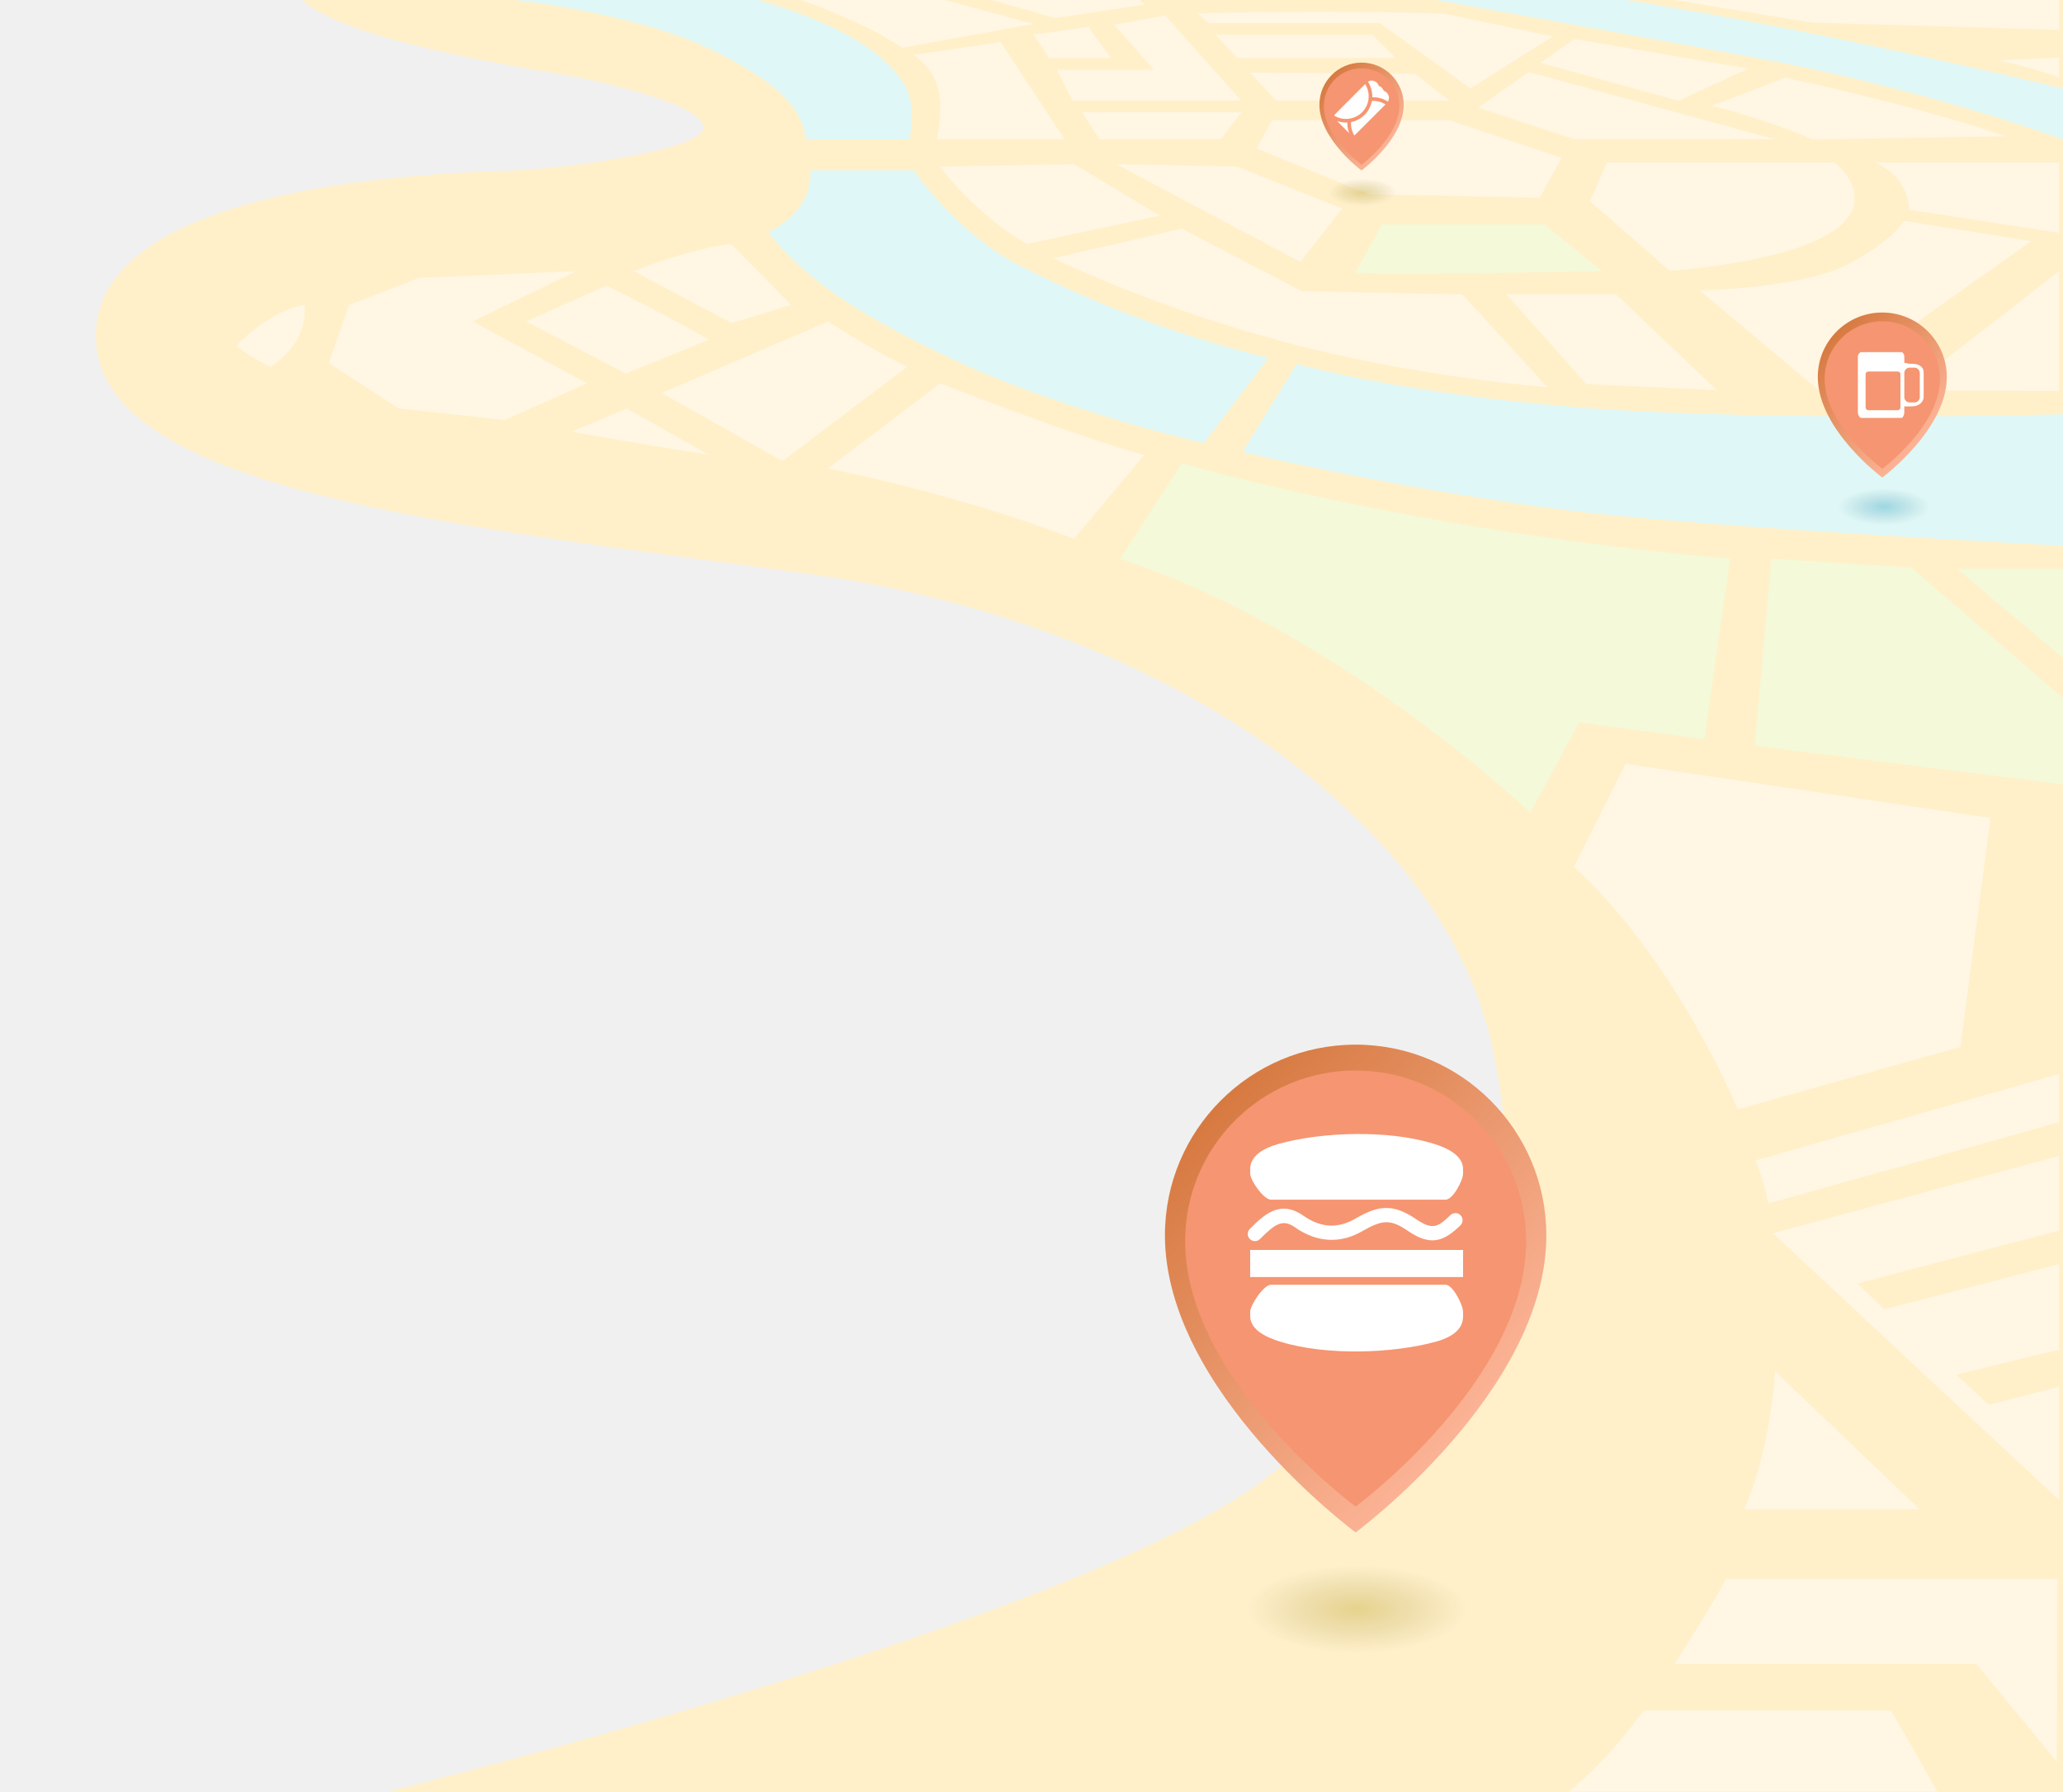
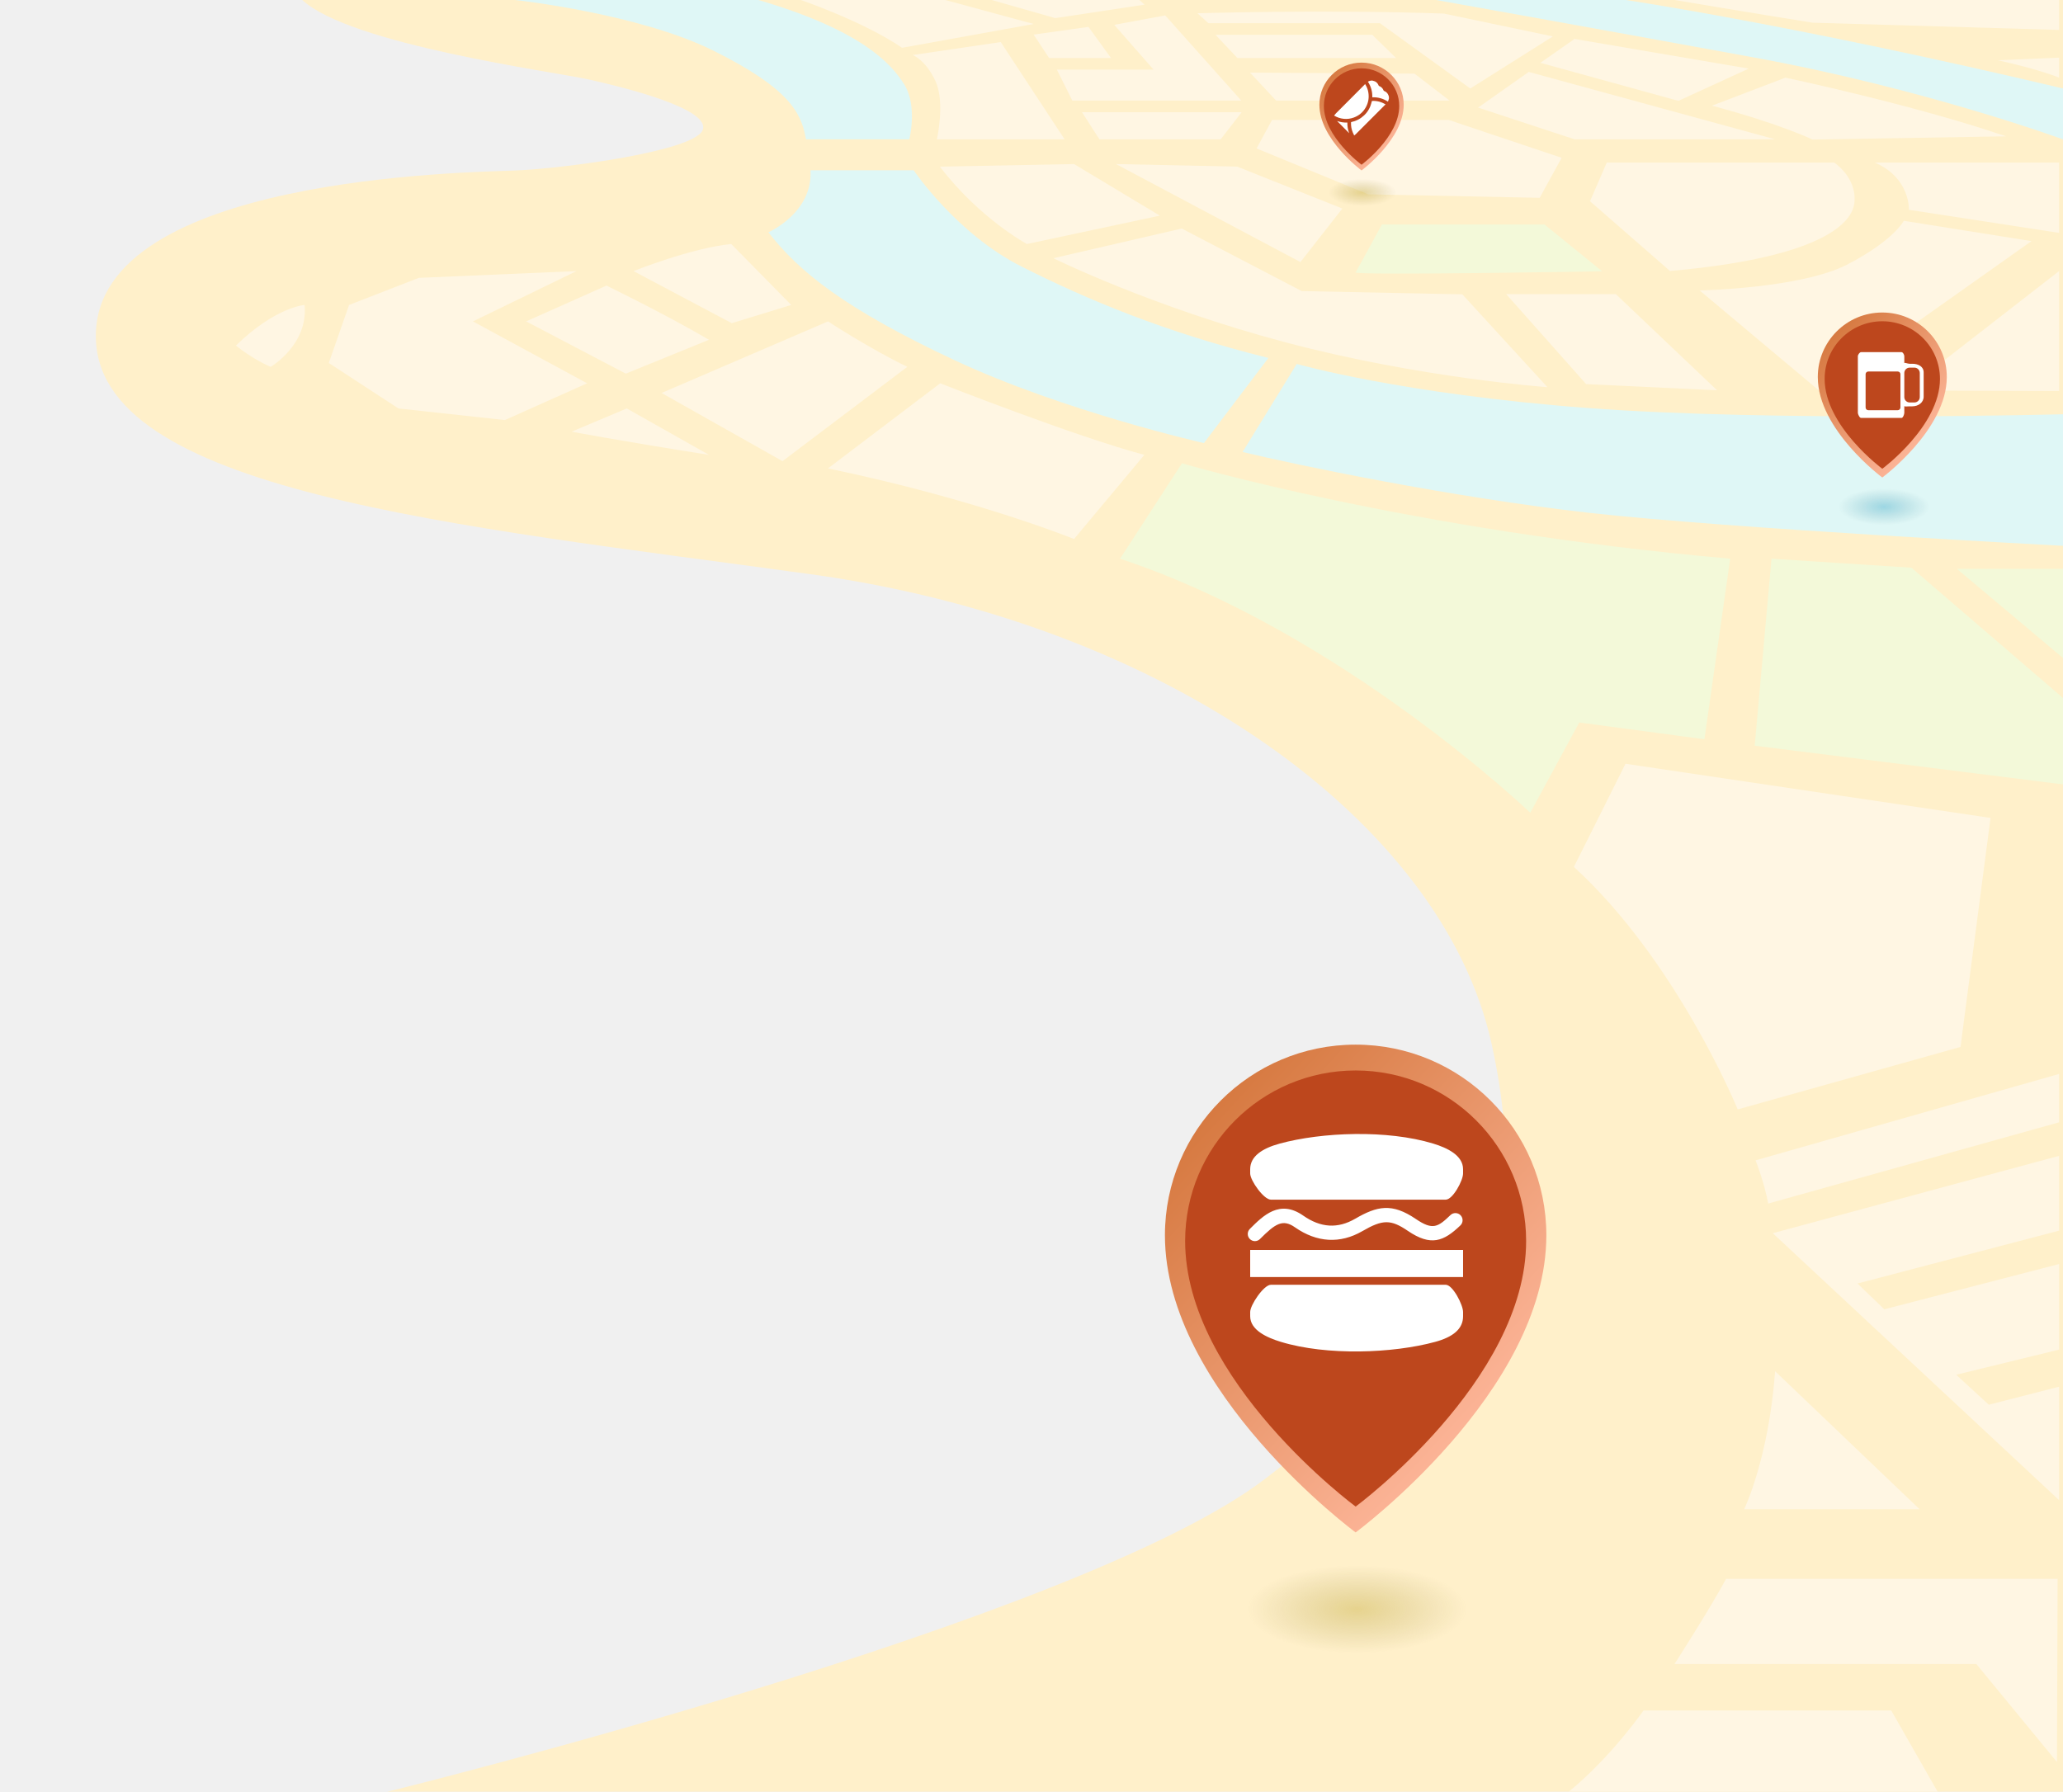
<svg xmlns="http://www.w3.org/2000/svg" version="1.1" id="Layer_1" x="0px" y="0px" width="533px" height="463px" viewBox="0 0 533 463" enable-background="new 0 0 533 463" xml:space="preserve">
  <path fill="#FFF0CA" d="M100.083,463c0,0,178.966-44.003,226.956-80.995c47.992-36.993,70.985-54.995,58.321-112.316  c-12.665-57.321-83.983-108.649-175.966-121.313c-91.982-12.664-185.298-21.331-184.631-61.989  C25.43,45.727,120.579,44.56,133.077,44.06c12.497-0.5,46.491-5,48.49-10.499c2-5.498-20.496-11.032-29.494-13.031  c-8.998-2-61.487-8.987-73.986-20.53H533v463H100.083z" />
  <g>
    <polygon fill="#F3F9D9" points="457.69,144.373 453.349,192.698 533,202.696 533,180.366 493.847,146.707  " />
    <polygon fill="#F3F9D9" points="505.589,147 533,170.035 533,147  " />
    <path fill="#F3F9D9" d="M289.381,144.373c57.321,18.997,105.98,65.654,105.98,65.654l12.662-23.329l32.328,4.333l6.665-46.658   c-83.317-7.332-141.638-24.661-141.638-24.661L289.381,144.373z" />
    <path fill="#F3F9D9" d="M413.939,70.11L399.026,58h-41.992c0,0-6.29,11.554-6.79,12.388   C349.744,71.221,413.939,70.11,413.939,70.11z" />
  </g>
  <g>
    <path fill="#DFF7F6" d="M263.885,68.859C247.055,60.361,236.057,44,236.057,44h-26.663c0.667,11-10.872,16.026-10.872,16.026   c7.956,10.249,19.787,19.771,48.033,33.019c28.245,13.248,64.488,21.452,64.488,21.452l16.661-21.995   C300.877,85.836,280.715,77.357,263.885,68.859z" />
    <path fill="#DFF7F6" d="M410.024,105.423c-47.99-3.624-74.997-11.374-74.997-11.374l-13.99,22.747   c13.492,3.263,53.99,11.747,89.733,15.746S533,141.04,533,141.04v-33.993C533,107.047,458.015,109.047,410.024,105.423z" />
    <path fill="#DFF7F6" d="M208.229,36h26.703c0,0,2.187-8.564-1.312-14.187C230.12,16.188,222.185,7.695,195.94,0h-62.863   c0,0,31.877,3.44,51.266,13.105C203.73,22.771,207.063,29,208.229,36z" />
    <path fill="#DFF7F6" d="M533.125,36.061L533,22.863C463.764,6.45,420.021,0,420.021,0h-48.99c0,0,38.055,6.782,82.214,14.865   C497.404,22.947,533.125,36.061,533.125,36.061z" />
  </g>
  <g>
    <path fill="#FFF6E3" d="M424.629,442c0,0-8.332,12.022-19.33,21h95.315l-11.998-21H424.629z" />
    <path fill="#FFF6E3" d="M432.628,430h77.983l20.83,25.325L531.608,408h-85.651C441.624,416,432.628,430,432.628,430z" />
    <path fill="#FFF6E3" d="M450.623,390h45.325l-37.326-35.659C456.955,377.003,450.623,390,450.623,390z" />
    <polygon fill="#FFF6E3" points="532,387.66 532,358.332 513.82,362.997 505.402,355.25 532,348.75 532,326.636 486.827,338.336    479.902,331.672 532,318.007 532,298.677 458.015,318.673  " />
    <path fill="#FFF6E3" d="M456.83,311.008L532,290.013v-12.499l-78.426,22.33C453.574,299.844,455.83,305.51,456.83,311.008z" />
    <path fill="#FFF6E3" d="M448.956,286.68l57.562-16.141l7.762-59.178l-94.316-13.998l-13.332,26.661   C433.293,248.354,448.956,286.68,448.956,286.68z" />
    <path fill="#FFF6E3" d="M213.919,121.044c38.493,7.999,63.568,18.247,63.568,18.247l18.166-21.746   c-17.933-4.778-52.74-18.496-52.74-18.496L213.919,121.044z" />
    <path fill="#FFF6E3" d="M213.919,83.052l-42.992,18.496l31.245,17.621L234.415,94.8C224.532,90.008,213.919,83.052,213.919,83.052z   " />
    <path fill="#FFF6E3" d="M147.682,111.547c0,0,11.748,2.249,35.493,5.998l-21.246-11.998L147.682,111.547z" />
    <polygon fill="#FFF6E3" points="122.187,83.052 148.932,70.054 108.189,71.804 90.192,78.803 84.944,93.8 102.94,105.547    130.435,108.547 151.681,99.049  " />
    <path fill="#FFF6E3" d="M60.948,89.301c0,0,4.25,3.499,8.998,5.499c0,0,9.749-5.749,8.749-15.997   C78.695,78.803,71.196,79.303,60.948,89.301z" />
    <path fill="#FFF6E3" d="M161.68,96.549l21.495-8.749c-11.997-6.998-26.494-13.997-26.494-13.997l-20.747,9.248L161.68,96.549z" />
    <path fill="#FFF6E3" d="M204.42,78.803l-15.497-15.748c-10.248,1-25.245,6.999-25.245,6.999l25.37,13.456L204.42,78.803z" />
    <polygon fill="#FFF6E3" points="532,101.048 532,70.039 492.259,100.923  " />
    <path fill="#FFF6E3" d="M491.865,57.057c0,0-2.5,4.999-14.496,11.248c-11.999,6.249-38.243,6.748-38.243,6.748l30.994,25.996   l54.739-38.743L491.865,57.057z" />
    <path fill="#FFF6E3" d="M493.187,54.215L532,60.181V42h-47.633C493.615,46,493.187,54.215,493.187,54.215z" />
    <path fill="#FFF6E3" d="M473.87,42h-58.739l-4.333,9.999l20.663,18.025c36.159-3.181,47.031-11.227,47.656-17.726   C479.742,45.8,473.87,42,473.87,42z" />
    <polygon fill="#FFF6E3" points="443.625,100.855 417.463,76 389.135,76 409.799,99.259  " />
    <path fill="#FFF6E3" d="M336.312,75.221l-30.994-16.164l-33.159,7.665c0,0,25.162,12.497,59.987,21.745   c34.827,9.249,67.653,11.582,67.653,11.582l-21.995-23.996L336.312,75.221z" />
    <path fill="#FFF6E3" d="M265.325,63.055l34.327-7.332l-22.165-13.33l-34.658,0.667C253.161,56.557,265.325,63.055,265.325,63.055z" />
    <path fill="#FFF6E3" d="M275.05,36l-16.498-25.131l-22.745,3.348c0,0,3.417,1.31,5.916,6.81C244.221,26.524,242.057,36,242.057,36   H275.05z" />
    <path fill="#FFF6E3" d="M267.051,6.2L244.221,0h-37.325c0,0,16.163,5.517,26.162,12.349L267.051,6.2z" />
    <polygon fill="#FFF6E3" points="281.215,6.946 267.051,8.938 271.051,15 287.047,15  " />
    <polygon fill="#FFF6E3" points="298.045,18 273.051,18 277.049,26 320.708,26 301.044,3.978 287.88,6.42  " />
    <polygon fill="#FFF6E3" points="295.712,1.2 294.379,0 256.22,0 272.633,4.683  " />
    <polygon fill="#FFF6E3" points="320.791,29 279.549,29 284.048,36 315.375,36  " />
    <polygon fill="#FFF6E3" points="346.81,53.892 319.648,43.06 288.321,42.393 335.979,67.722  " />
    <polygon fill="#FFF6E3" points="397.8,51.12 403.466,40.779 374.305,31 328.647,31 324.648,38.363 353.476,50.21  " />
    <polygon fill="#FFF6E3" points="458.622,36 394.967,18.585 381.887,27.801 406.799,36  " />
    <polygon fill="#FFF6E3" points="397.967,16.232 433.627,26.063 451.791,17.731 406.799,10.066  " />
    <path fill="#FFF6E3" d="M461.287,20.065l-18.996,7.248c17.33,4.582,25.995,8.748,25.995,8.748l49.99-0.833   C494.447,27.062,461.287,20.065,461.287,20.065z" />
    <path fill="#FFF6E3" d="M532,20.065v-5.166l-15.83,0.667C527.334,18.064,532,20.065,532,20.065z" />
    <path fill="#FFF6E3" d="M356.533,6l23.33,16.863l21.328-13.447L373.03,3.508c-30.659-1.083-63.653-0.078-63.653-0.078L312.211,6   H356.533z" />
    <polygon fill="#FFF6E3" points="374.529,26 365.448,19.033 322.959,18.768 329.706,26  " />
    <polygon fill="#FFF6E3" points="314.042,9 319.707,15 360.7,15 354.535,9  " />
    <path fill="#FFF6E3" d="M432.628,0c0,0,21.025,3.534,35.689,5.866L532,7.733V0H432.628z" />
  </g>
  <g>
    <g>
      <linearGradient id="SVGID_1_" gradientUnits="userSpaceOnUse" x1="310.422" y1="287.995" x2="388.797" y2="359.973">
        <stop offset="0" style="stop-color:#D67940" />
        <stop offset="1" style="stop-color:#FCB497" />
      </linearGradient>
      <path fill="url(#SVGID_1_)" d="M399.516,319.216c0-27.212-22.06-49.271-49.271-49.271s-49.271,22.06-49.271,49.271    c0,40.388,49.271,76.776,49.271,76.776S399.516,359.604,399.516,319.216z" />
-       <path fill="#F69571" d="M394.294,320.674c0-24.33-19.723-44.052-44.05-44.052s-44.05,19.722-44.05,44.052    c0,36.107,44.05,68.64,44.05,68.64S394.294,356.781,394.294,320.674z" />
+       <path fill="#bd471d" d="M394.294,320.674c0-24.33-19.723-44.052-44.05-44.052s-44.05,19.722-44.05,44.052    c0,36.107,44.05,68.64,44.05,68.64S394.294,356.781,394.294,320.674z" />
    </g>
  </g>
  <g>
    <linearGradient id="SVGID_2_" gradientUnits="userSpaceOnUse" x1="472.844" y1="86.863" x2="499.353" y2="111.208">
      <stop offset="0" style="stop-color:#D67940" />
      <stop offset="1" style="stop-color:#FCB497" />
    </linearGradient>
    <path fill="url(#SVGID_2_)" d="M502.978,97.422c0-9.204-7.461-16.665-16.664-16.665c-9.204,0-16.665,7.461-16.665,16.665   c0,13.661,16.665,25.968,16.665,25.968S502.978,111.083,502.978,97.422z" />
-     <path fill="#F69571" d="M501.212,97.915c0-8.228-6.671-14.898-14.898-14.898s-14.898,6.67-14.898,14.898   c0,12.213,14.898,23.216,14.898,23.216S501.212,110.128,501.212,97.915z" />
+     <path fill="#bd471d" d="M501.212,97.915c0-8.228-6.671-14.898-14.898-14.898s-14.898,6.67-14.898,14.898   c0,12.213,14.898,23.216,14.898,23.216S501.212,110.128,501.212,97.915z" />
  </g>
  <g>
    <linearGradient id="SVGID_3_" gradientUnits="userSpaceOnUse" x1="342.971" y1="20.17" x2="360.295" y2="36.08">
      <stop offset="0" style="stop-color:#D67940" />
      <stop offset="1" style="stop-color:#FCB497" />
    </linearGradient>
    <path fill="url(#SVGID_3_)" d="M362.664,27.07c0-6.015-4.876-10.891-10.892-10.891c-6.015,0-10.891,4.876-10.891,10.891   c0,8.928,10.891,16.972,10.891,16.972S362.664,35.998,362.664,27.07z" />
-     <path fill="#F69571" d="M361.509,27.393c0-5.378-4.358-9.737-9.736-9.737c-5.377,0-9.737,4.359-9.737,9.737   c0,7.981,9.737,15.173,9.737,15.173S361.509,35.374,361.509,27.393z" />
+     <path fill="#bd471d" d="M361.509,27.393c0-5.378-4.358-9.737-9.736-9.737c-5.377,0-9.737,4.359-9.737,9.737   c0,7.981,9.737,15.173,9.737,15.173S361.509,35.374,361.509,27.393z" />
  </g>
  <radialGradient id="SVGID_4_" cx="351.978" cy="49.718" r="8.762" gradientTransform="matrix(1 0 0 0.4 0 29.8307)" gradientUnits="userSpaceOnUse">
    <stop offset="0" style="stop-color:#AD9000;stop-opacity:0.3" />
    <stop offset="1" style="stop-color:#82711E;stop-opacity:0" />
  </radialGradient>
  <ellipse fill="url(#SVGID_4_)" cx="351.978" cy="49.718" rx="11.552" ry="4.483" />
  <path fill="#FFFFFF" d="M494.06,94h-0.696c-0.51,0-1.363-0.4-1.363-0.16v-1.779c0-0.385-0.34-1.061-0.725-1.061h-10.44  C480.45,91,480,91.676,480,92.061v14.616c0,0.385,0.45,1.323,0.835,1.323h10.44c0.385,0,0.725-0.938,0.725-1.323v-1.778  c0,0.239,0.854,0.102,1.363,0.102h0.696c1.536,0,2.94-0.964,2.94-2.499v-6.264C497,94.702,495.596,94,494.06,94z M491,105.304  c0,0.385-0.312,0.696-0.696,0.696h-7.607c-0.385,0-0.696-0.312-0.696-0.696v-8.607c0-0.385,0.312-0.696,0.696-0.696h7.607  c0.385,0,0.696,0.312,0.696,0.696V105.304z M496,102.607c0,0.769-0.623,1.393-1.393,1.393h-1.215c-0.77,0-1.393-0.624-1.393-1.393  v-6.215c0-0.769,0.623-1.393,1.393-1.393h1.215c0.77,0,1.393,0.624,1.393,1.393V102.607z" />
  <g>
    <path fill-rule="evenodd" clip-rule="evenodd" fill="#FFFFFF" d="M344.69,29.846c0.156-0.186,0.3-0.383,0.47-0.555   c2.47-2.481,4.945-4.961,7.417-7.44c0.038-0.039,0.062-0.092,0.101-0.152c0.428,0.677,0.702,1.361,0.835,2.099   c0.251,1.409,0.034,2.746-0.675,3.988c-0.692,1.216-1.707,2.073-3.02,2.569c-0.859,0.325-1.749,0.438-2.66,0.347   c-0.885-0.088-1.705-0.375-2.468-0.828C344.69,29.864,344.69,29.855,344.69,29.846z" />
    <path fill-rule="evenodd" clip-rule="evenodd" fill="#FFFFFF" d="M349.863,34.991c-0.11-0.237-0.23-0.471-0.332-0.71   c-0.354-0.826-0.508-1.688-0.483-2.586c0.003-0.116,0.039-0.158,0.147-0.181c0.925-0.191,1.771-0.566,2.533-1.121   c1.048-0.763,1.833-1.741,2.313-2.949c0.16-0.405,0.259-0.833,0.38-1.252c0.021-0.069,0.033-0.111,0.121-0.114   c1.207-0.053,2.327,0.236,3.358,0.864c0.016,0.009,0.029,0.023,0.081,0.065c-0.056,0.035-0.107,0.059-0.146,0.098   c-2.512,2.515-5.021,5.031-7.534,7.545c-0.125,0.126-0.274,0.229-0.41,0.342C349.882,34.991,349.873,34.991,349.863,34.991z" />
    <path fill-rule="evenodd" clip-rule="evenodd" fill="#FFFFFF" d="M358.854,25.475c-0.074,0.23-0.144,0.46-0.218,0.691   c-0.01,0.028-0.03,0.055-0.052,0.093c-1.225-0.791-2.562-1.168-4.034-1.121c0.038-1.466-0.333-2.806-1.135-4.03   c0.216-0.137,0.438-0.21,0.674-0.251c0.04-0.007,0.079-0.019,0.117-0.029c0.139,0,0.277,0,0.415,0   c0.016,0.009,0.03,0.022,0.047,0.025c0.746,0.136,1.256,0.555,1.528,1.265c0.015,0.042,0.067,0.083,0.112,0.101   c0.558,0.213,0.94,0.597,1.156,1.152c0.02,0.051,0.074,0.106,0.124,0.126c0.563,0.215,0.949,0.602,1.152,1.169   c0.045,0.128,0.075,0.262,0.112,0.393C358.854,25.199,358.854,25.337,358.854,25.475z" />
    <path fill-rule="evenodd" clip-rule="evenodd" fill="#FFFFFF" d="M345.452,31.267c0.829,0.295,1.722,0.439,2.656,0.399   c-0.022,0.949,0.126,1.855,0.462,2.749C347.513,33.346,346.472,32.296,345.452,31.267z" />
  </g>
  <radialGradient id="SVGID_5_" cx="350.586" cy="415.833" r="28.352" gradientTransform="matrix(1 0 0 0.4 0 249.4998)" gradientUnits="userSpaceOnUse">
    <stop offset="0" style="stop-color:#AD9000;stop-opacity:0.3" />
    <stop offset="1" style="stop-color:#82711E;stop-opacity:0" />
  </radialGradient>
  <ellipse fill="url(#SVGID_5_)" cx="350.586" cy="415.832" rx="37.379" ry="14.508" />
  <g>
    <path fill="#FFFFFF" d="M378,303.232c0,1.826-2.651,6.768-4.478,6.768h-45.185c-1.822,0-5.338-4.941-5.338-6.768v-1.104   c0-3.307,3.085-5.372,7.631-6.611c10.913-2.978,27.774-3.626,39.663,0c3.582,1.092,7.706,3.032,7.706,6.611V303.232z" />
    <path fill="#FFFFFF" d="M323,339.036c0-1.828,3.516-7.036,5.338-7.036h45.185c1.826,0,4.478,5.208,4.478,7.036v1.101   c0,3.31-2.652,5.372-7.193,6.613c-10.916,2.978-27.996,3.625-39.883,0c-3.582-1.092-7.924-3.032-7.924-6.613V339.036z" />
    <rect x="323" y="323" fill="#FFFFFF" width="55" height="7" />
    <g>
      <path fill="#FFFFFF" d="M324.224,320.721c-0.476,0-0.949-0.183-1.308-0.543c-0.726-0.723-0.726-1.896,0-2.617    c3.43-3.429,7.695-7.701,13.773-3.446c4.526,3.166,8.918,3.437,13.434,0.823c5.699-3.309,9.504-4.139,15.69,0.069    c4.379,2.978,5.713,2.065,8.932-1.02c0.736-0.706,1.913-0.681,2.616,0.054c0.708,0.739,0.681,1.912-0.054,2.618    c-4.309,4.126-7.593,5.479-13.577,1.406c-4.399-2.994-6.486-2.979-11.753,0.073c-5.726,3.315-11.746,2.972-17.406-0.988    c-3.216-2.255-5.127-0.885-9.043,3.027C325.167,320.538,324.693,320.721,324.224,320.721z" />
    </g>
  </g>
  <radialGradient id="SVGID_6_" cx="486.787" cy="130.958" r="11.8" gradientTransform="matrix(1 0 0 0.4 0 78.5745)" gradientUnits="userSpaceOnUse">
    <stop offset="0" style="stop-color:#018CB8;stop-opacity:0.3" />
    <stop offset="1" style="stop-color:#21728A;stop-opacity:0" />
  </radialGradient>
  <ellipse fill="url(#SVGID_6_)" cx="486.787" cy="130.958" rx="15.557" ry="6.038" />
</svg>
